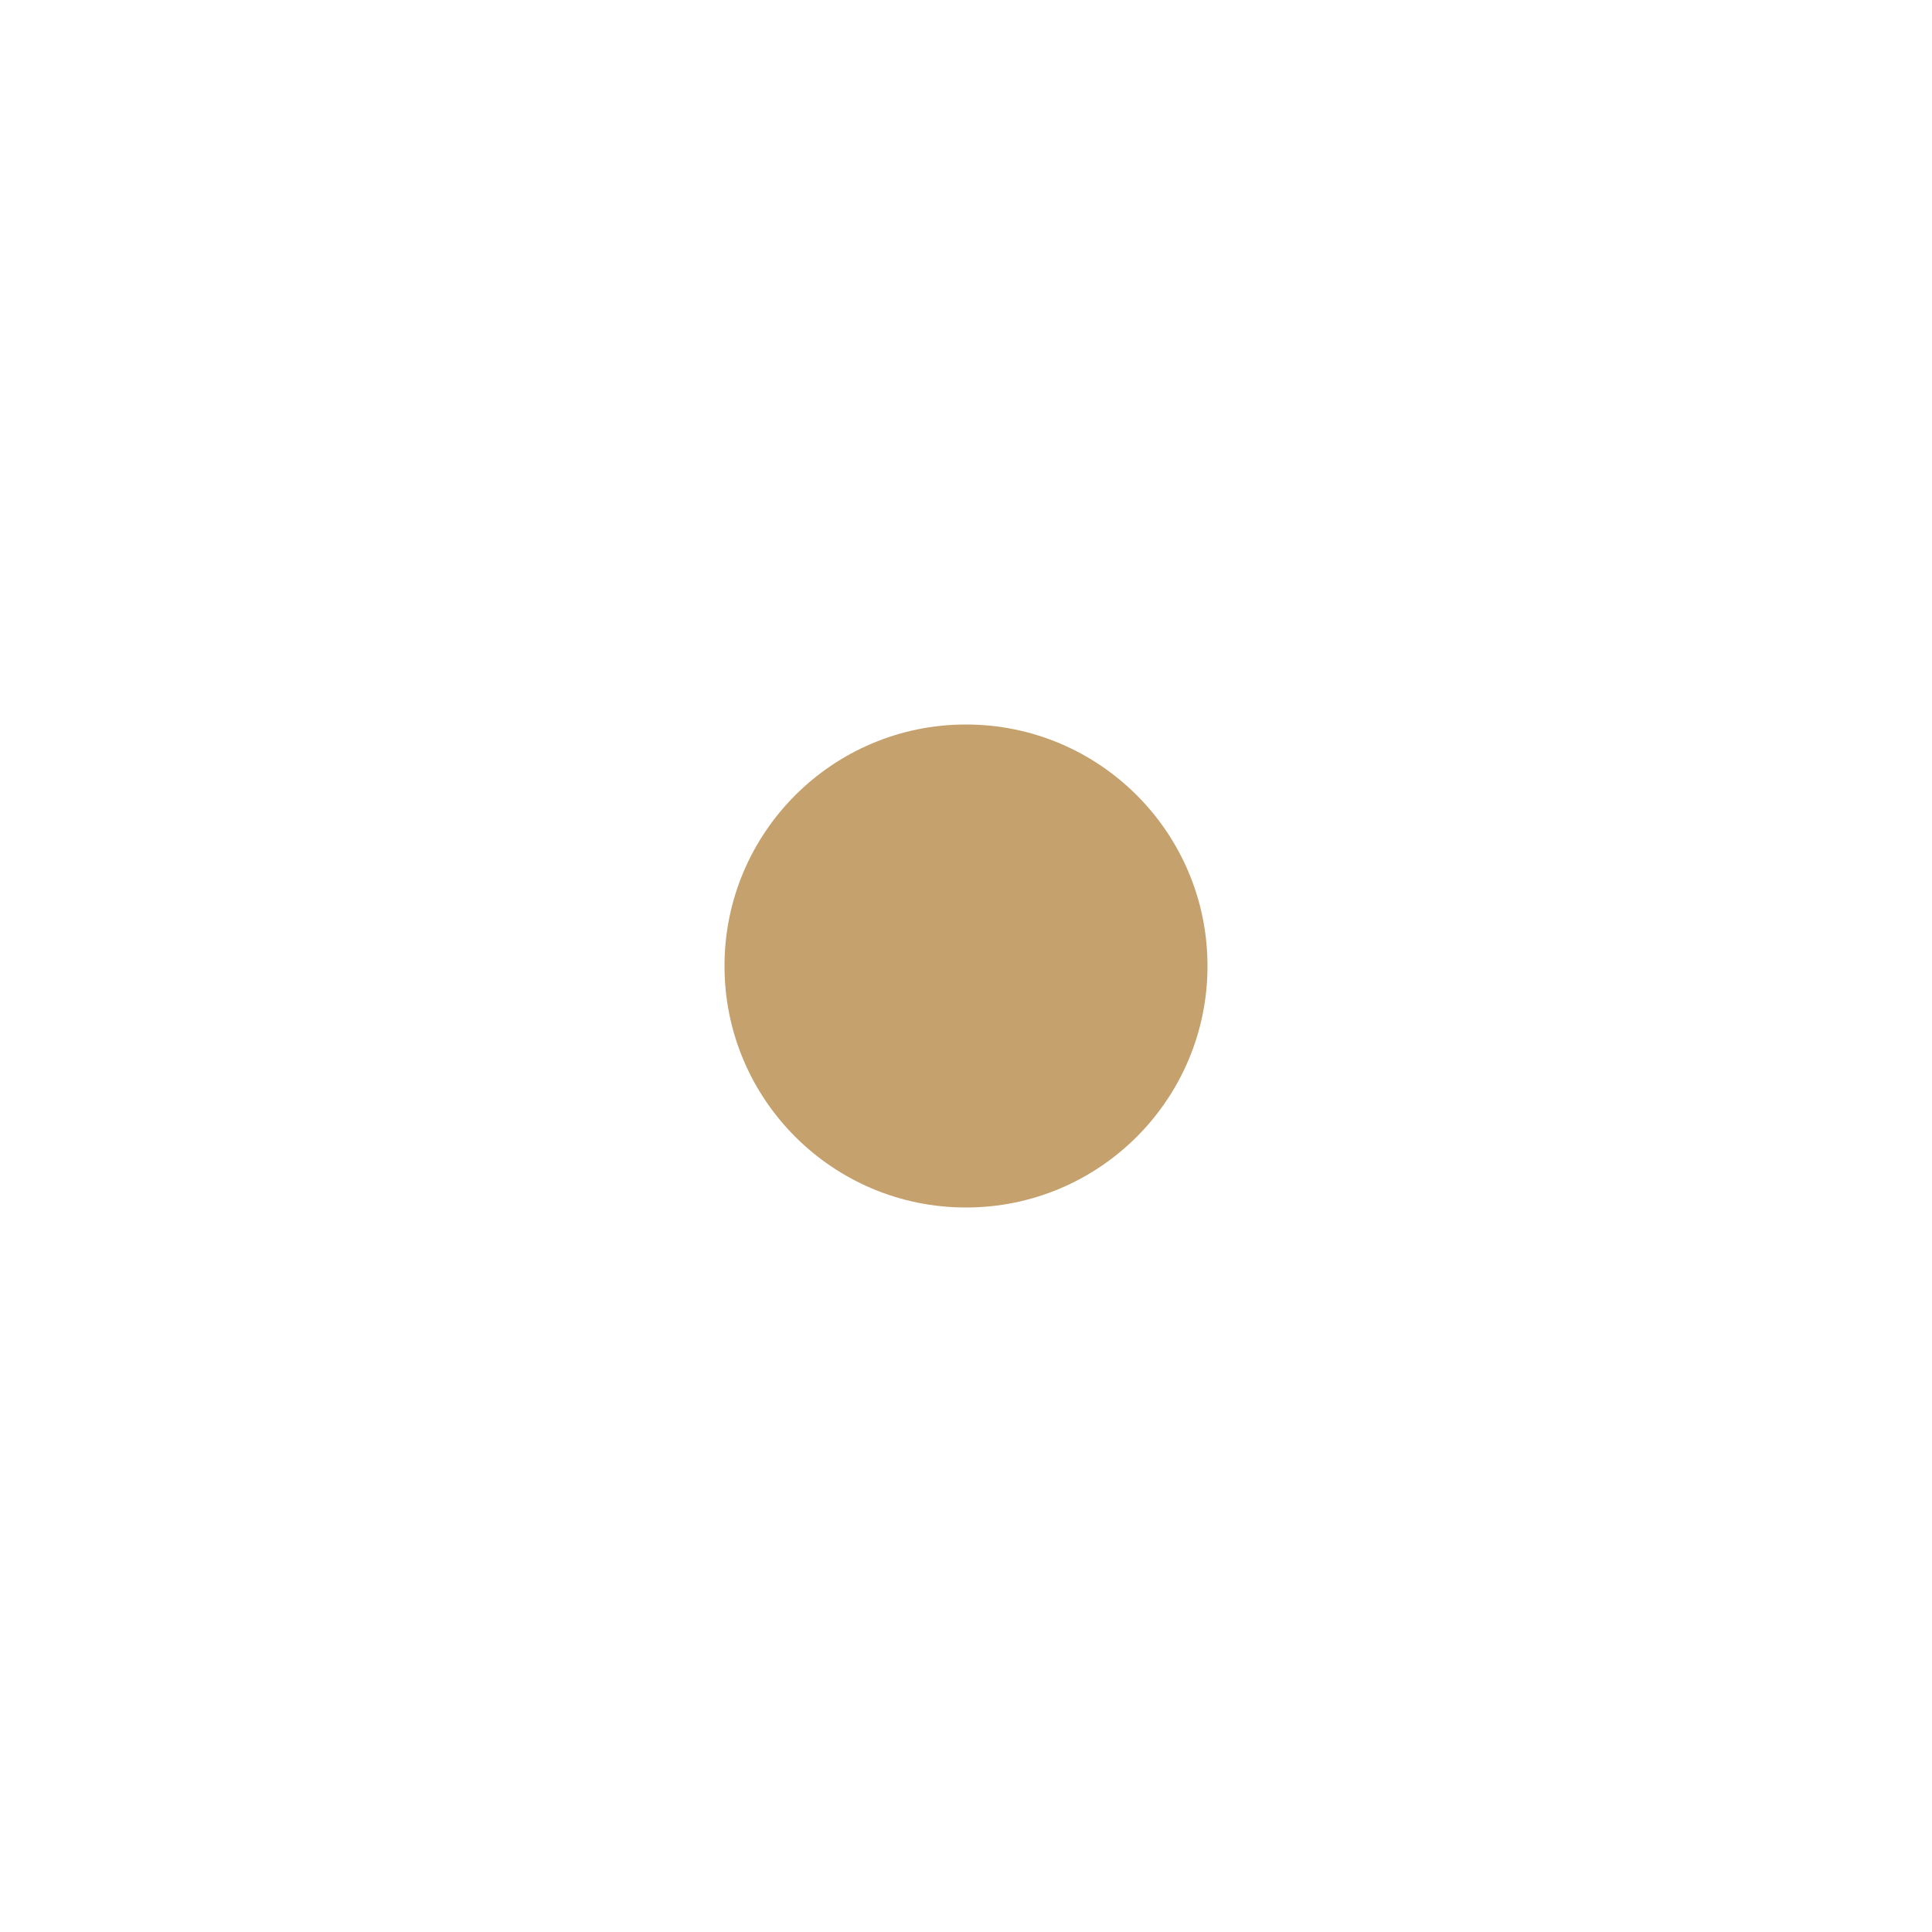
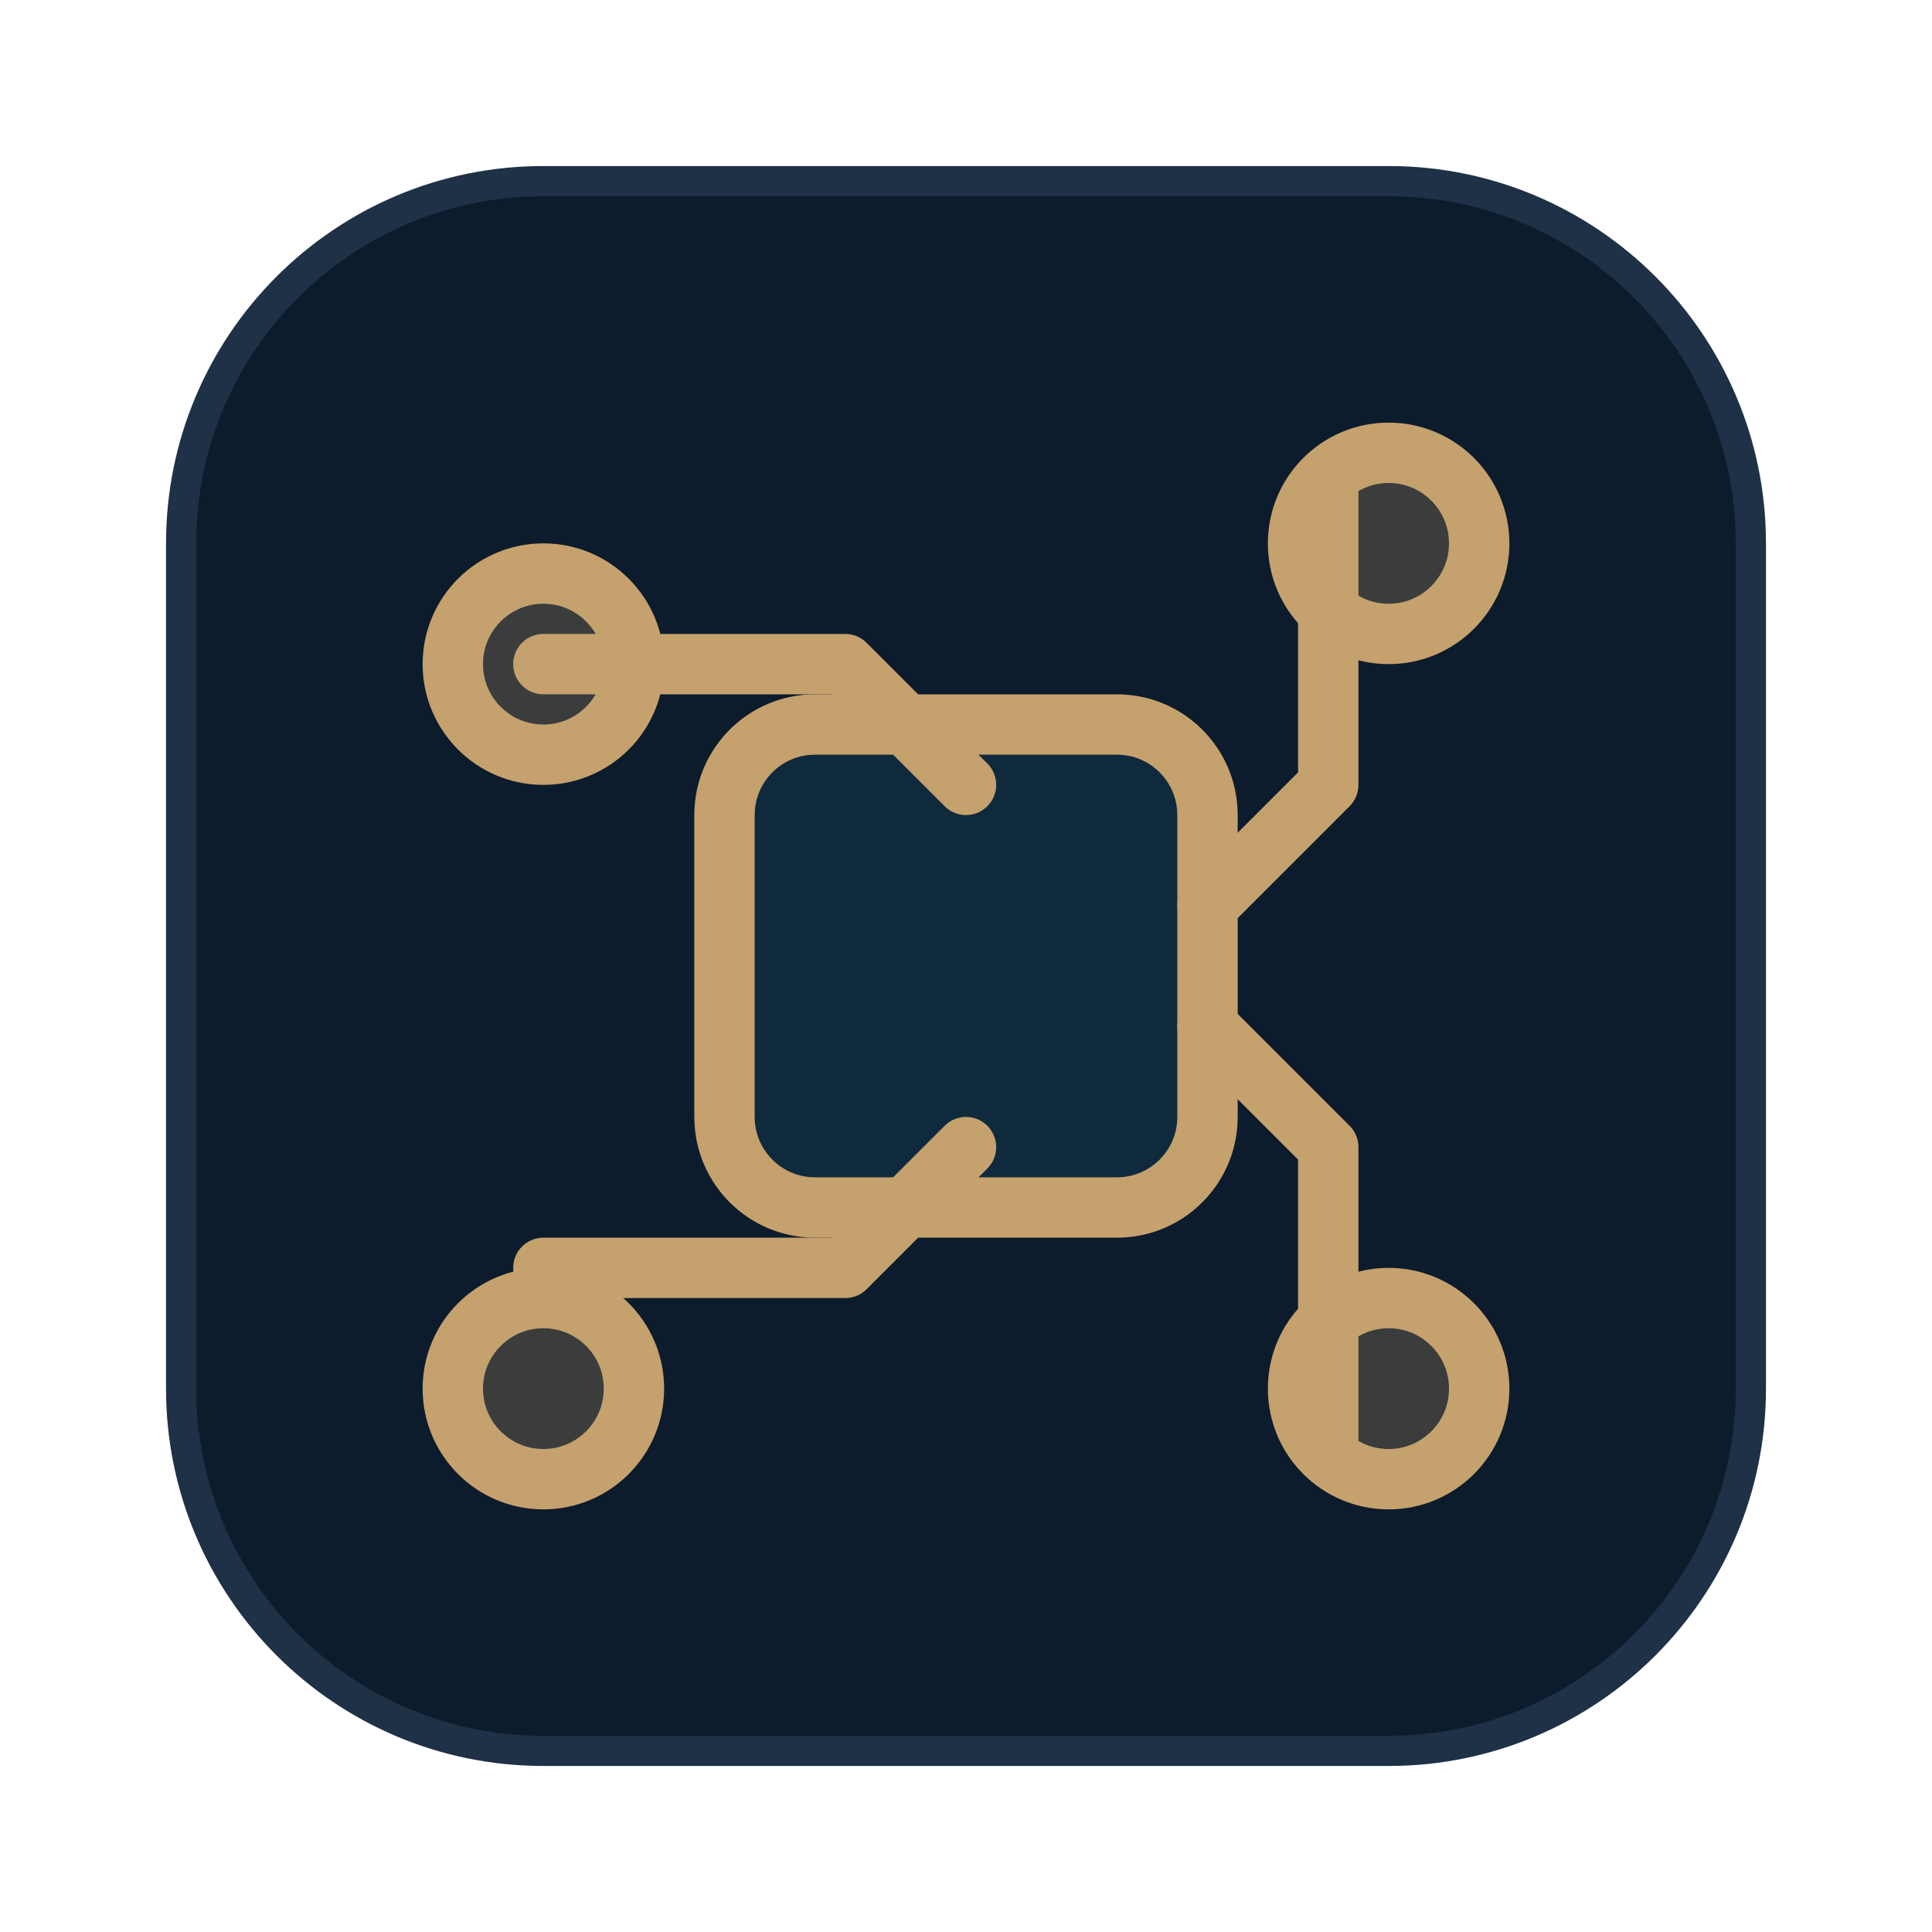
<svg xmlns="http://www.w3.org/2000/svg" viewBox="0 0 64 64" fill="none">
-   <rect x="10" y="10" width="44" height="44" rx="6" fill="#ffffff10" stroke="#ffffff30" />
-   <circle cx="32" cy="32" r="8" fill="#C5A16D" />
+   <rect x="6" y="6" width="52" height="52" rx="12" fill="#0C1C2C" stroke="#1F3146" />
+   <rect x="24" y="24" width="16" height="16" rx="3" fill="#0F2A3D" stroke="#C5A16D" stroke-width="2" />
+   <path d="M18 22h10l4 4m12-10v10l-4 4m-22 12h10l4-4m12 10V38l-4-4" stroke="#C5A16D" stroke-width="2" stroke-linecap="round" stroke-linejoin="round" />
+   <circle cx="18" cy="22" r="3" fill="#C5A16D" fill-opacity="0.25" stroke="#C5A16D" stroke-width="2" />
+   <circle cx="46" cy="18" r="3" fill="#C5A16D" fill-opacity="0.25" stroke="#C5A16D" stroke-width="2" />
+   <circle cx="18" cy="46" r="3" fill="#C5A16D" fill-opacity="0.25" stroke="#C5A16D" stroke-width="2" />
+   <circle cx="46" cy="46" r="3" fill="#C5A16D" fill-opacity="0.25" stroke="#C5A16D" stroke-width="2" />
</svg>
